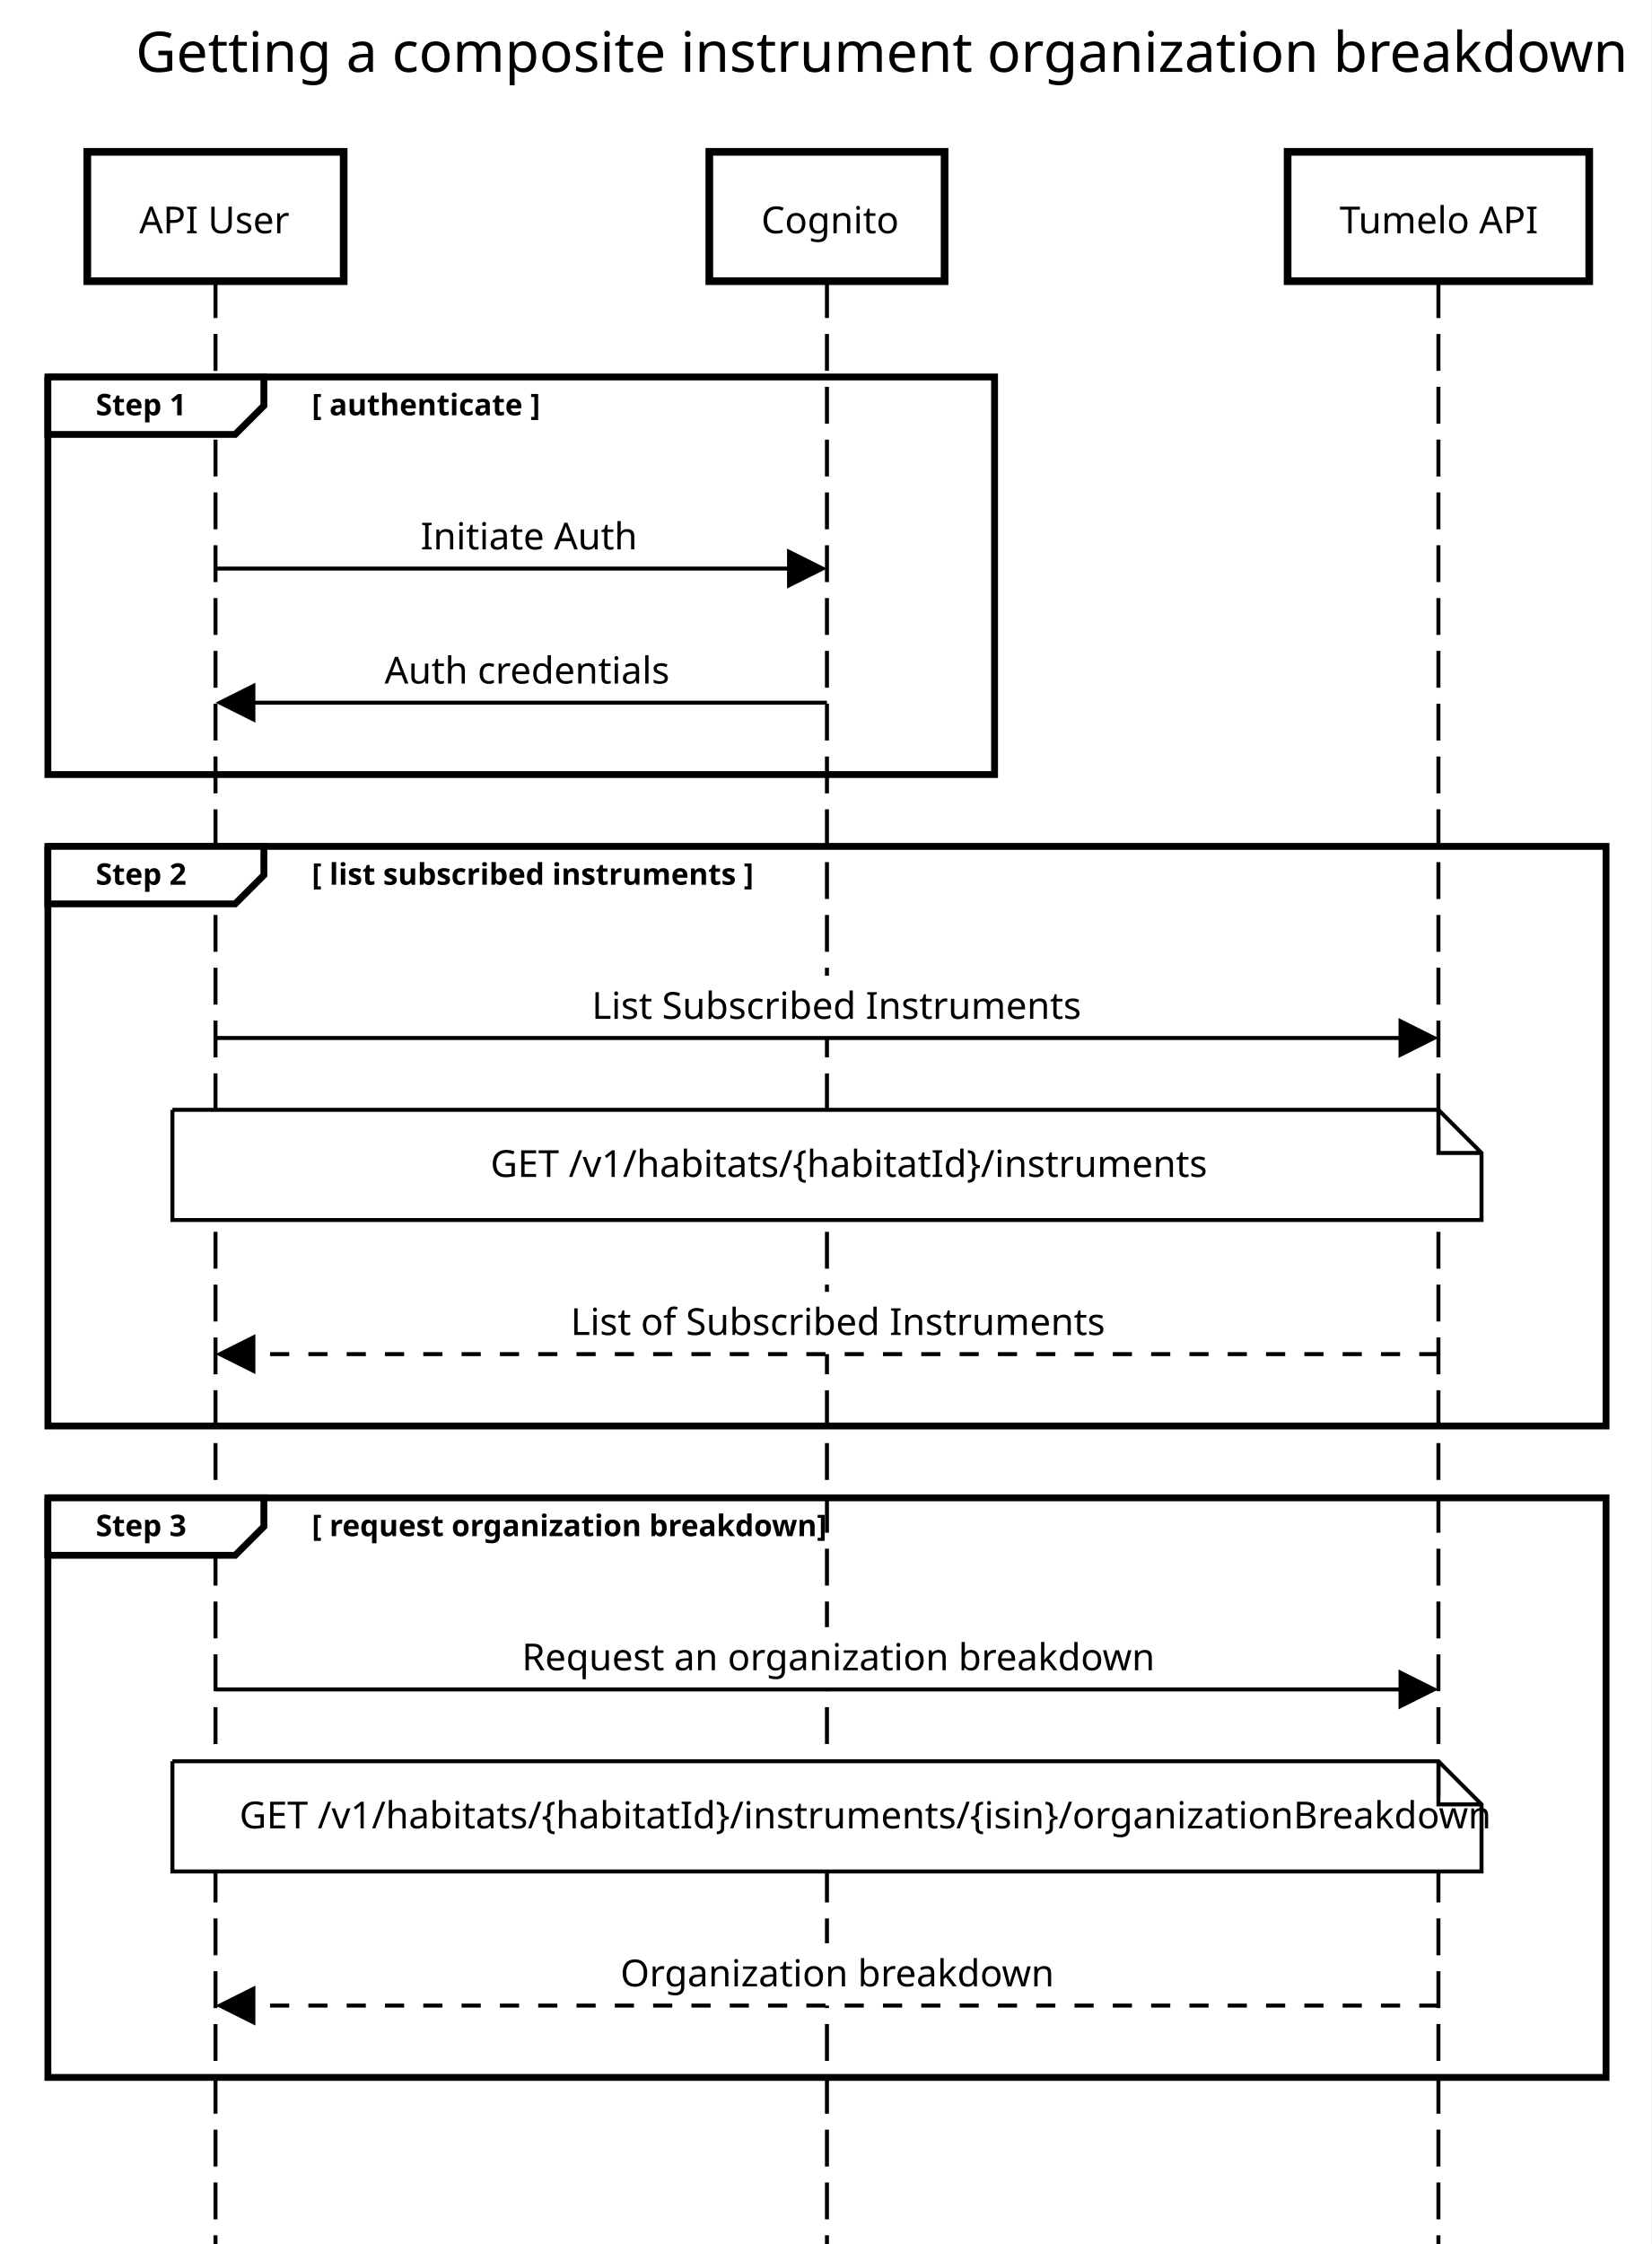
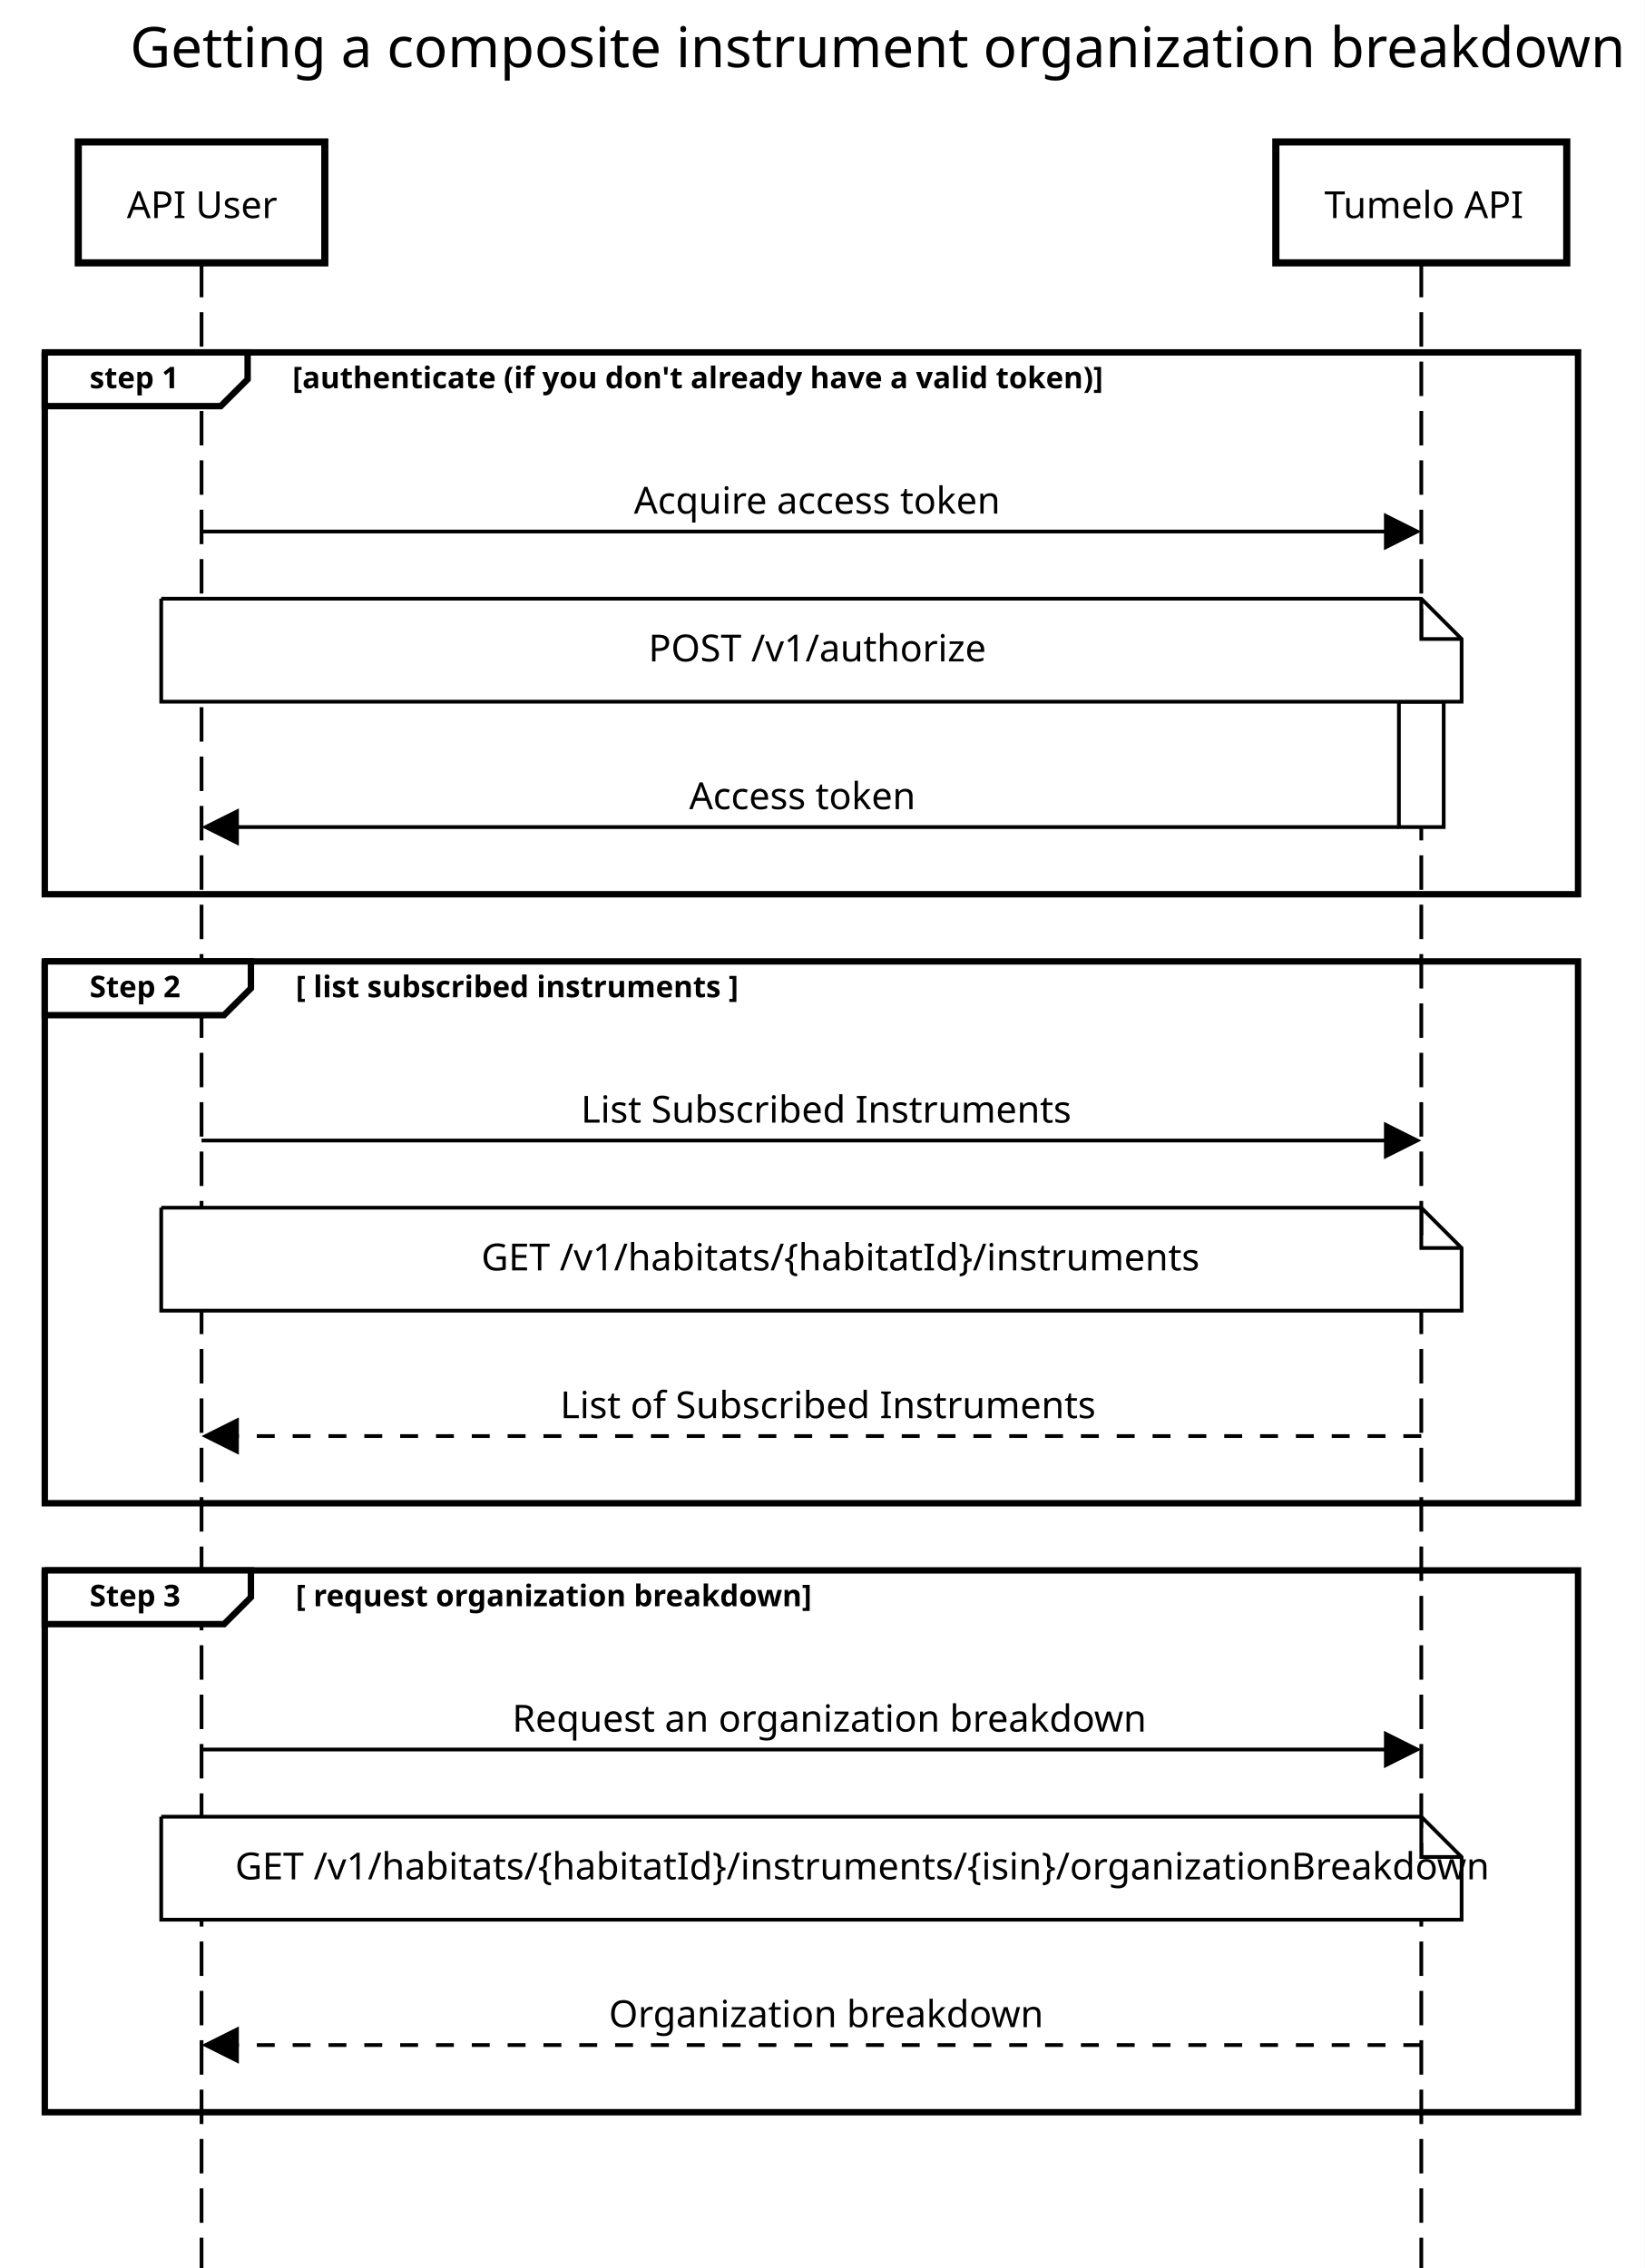
- <svg xmlns="http://www.w3.org/2000/svg" version="1.1" width="650" height="883">
+ <svg xmlns="http://www.w3.org/2000/svg" version="1.1" width="646" height="891">
  <defs />
  <g>
    <g />
    <g />
    <g />
    <g />
    <g />
    <g />
    <g />
    <g />
+     <g />
    <g>
-       <rect fill="white" stroke="none" x="0" y="0" width="650" height="883" />
+       <rect fill="white" stroke="none" x="0" y="0" width="646" height="891" />
    </g>
    <g>
-       <text fill="black" stroke="none" font-family="sans-serif" font-size="16.5pt" font-style="normal" font-weight="normal" text-decoration="normal" x="53.402" y="28.272" text-anchor="start" dominant-baseline="alphabetic" xml:space="preserve">Getting a composite instrument organization breakdown</text>
+       <text fill="black" stroke="none" font-family="sans-serif" font-size="16.5pt" font-style="normal" font-weight="normal" text-decoration="normal" x="51.071" y="26.388" text-anchor="start" dominant-baseline="alphabetic" xml:space="preserve">Getting a composite instrument organization breakdown</text>
    </g>
    <g />
    <g>
-       <path fill="none" stroke="black" paint-order="fill stroke markers" d=" M 84.817 110.64 L 84.817 883.42" stroke-miterlimit="10" stroke-width="1.571" stroke-dasharray="14.499,6.283" />
-       <path fill="none" stroke="black" paint-order="fill stroke markers" d=" M 325.496 110.64 L 325.496 883.42" stroke-miterlimit="10" stroke-width="1.571" stroke-dasharray="14.499,6.283" />
-       <path fill="none" stroke="black" paint-order="fill stroke markers" d=" M 566.175 110.64 L 566.175 883.42" stroke-miterlimit="10" stroke-width="1.571" stroke-dasharray="14.499,6.283" />
+       <path fill="none" stroke="black" paint-order="fill stroke markers" d=" M 79.163 103.264 L 79.163 891.374" stroke-miterlimit="10" stroke-width="1.466" stroke-dasharray="13.532,5.864" />
+       <path fill="none" stroke="black" paint-order="fill stroke markers" d=" M 558.284 103.264 L 558.284 891.374" stroke-miterlimit="10" stroke-width="1.466" stroke-dasharray="13.532,5.864" />
    </g>
    <g>
      <path fill="none" stroke="none" />
      <g>
-         <path fill="white" stroke="black" paint-order="fill stroke markers" d=" M 34.36 59.749 L 135.275 59.749 L 135.275 110.64 L 34.36 110.64 L 34.36 59.749 Z" stroke-miterlimit="10" stroke-width="3.016" stroke-dasharray="" />
+         <path fill="white" stroke="black" paint-order="fill stroke markers" d=" M 30.743 55.766 L 127.583 55.766 L 127.583 103.264 L 30.743 103.264 L 30.743 55.766 Z" stroke-miterlimit="10" stroke-width="2.815" stroke-dasharray="" />
      </g>
      <g>
        <g />
-         <text fill="black" stroke="none" font-family="sans-serif" font-size="11pt" font-style="normal" font-weight="normal" text-decoration="normal" x="54.81" y="91.791" text-anchor="start" dominant-baseline="alphabetic" xml:space="preserve">API User</text>
+         <text fill="black" stroke="none" font-family="sans-serif" font-size="11pt" font-style="normal" font-weight="normal" text-decoration="normal" x="49.83" y="85.672" text-anchor="start" dominant-baseline="alphabetic" xml:space="preserve">API User</text>
      </g>
      <path fill="none" stroke="none" />
      <g>
-         <path fill="white" stroke="black" paint-order="fill stroke markers" d=" M 279.195 59.749 L 371.798 59.749 L 371.798 110.64 L 279.195 110.64 L 279.195 59.749 Z" stroke-miterlimit="10" stroke-width="3.016" stroke-dasharray="" />
+         <path fill="white" stroke="black" paint-order="fill stroke markers" d=" M 501.147 55.766 L 615.421 55.766 L 615.421 103.264 L 501.147 103.264 L 501.147 55.766 Z" stroke-miterlimit="10" stroke-width="2.815" stroke-dasharray="" />
      </g>
      <g>
        <g />
-         <text fill="black" stroke="none" font-family="sans-serif" font-size="11pt" font-style="normal" font-weight="normal" text-decoration="normal" x="299.646" y="91.791" text-anchor="start" dominant-baseline="alphabetic" xml:space="preserve">Cognito</text>
-       </g>
-       <path fill="none" stroke="none" />
-       <g>
-         <path fill="white" stroke="black" paint-order="fill stroke markers" d=" M 506.819 59.749 L 625.532 59.749 L 625.532 110.64 L 506.819 110.64 L 506.819 59.749 Z" stroke-miterlimit="10" stroke-width="3.016" stroke-dasharray="" />
-       </g>
-       <g>
-         <g />
-         <text fill="black" stroke="none" font-family="sans-serif" font-size="11pt" font-style="normal" font-weight="normal" text-decoration="normal" x="527.269" y="91.791" text-anchor="start" dominant-baseline="alphabetic" xml:space="preserve">Tumelo API</text>
+         <text fill="black" stroke="none" font-family="sans-serif" font-size="11pt" font-style="normal" font-weight="normal" text-decoration="normal" x="520.234" y="85.672" text-anchor="start" dominant-baseline="alphabetic" xml:space="preserve">Tumelo API</text>
      </g>
    </g>
    <g>
+       <path fill="white" stroke="black" paint-order="fill stroke markers" d=" M 549.488 275.663 L 567.08 275.663 L 567.08 324.92 L 549.488 324.92 L 549.488 275.663" stroke-miterlimit="10" stroke-width="1.466" stroke-dasharray="" />
      <g>
        <g>
-           <rect fill="white" stroke="none" x="162.72" y="199.227" width="84.873" height="24.503" />
+           <rect fill="white" stroke="none" x="246.351" y="185.945" width="144.744" height="22.869" />
        </g>
-         <text fill="black" stroke="none" font-family="sans-serif" font-size="11pt" font-style="normal" font-weight="normal" text-decoration="normal" x="165.548" y="216.19" text-anchor="start" dominant-baseline="alphabetic" xml:space="preserve">Initiate Auth</text>
+         <text fill="black" stroke="none" font-family="sans-serif" font-size="11pt" font-style="normal" font-weight="normal" text-decoration="normal" x="248.99" y="201.777" text-anchor="start" dominant-baseline="alphabetic" xml:space="preserve">Acquire access token</text>
      </g>
      <g>
-         <path fill="none" stroke="black" paint-order="fill stroke markers" d=" M 84.817 223.729 L 322.355 223.729" stroke-miterlimit="10" stroke-width="1.571" stroke-dasharray="" />
-         <g transform="translate(325.4964,223.7295) translate(-325.4964,-223.7295)">
-           <path fill="black" stroke="none" paint-order="stroke fill markers" d=" M 309.79 215.876 L 325.496 223.729 L 309.79 231.583 Z" />
+         <path fill="none" stroke="black" paint-order="fill stroke markers" d=" M 79.163 208.814 L 555.352 208.814" stroke-miterlimit="10" stroke-width="1.466" stroke-dasharray="" />
+         <g transform="translate(558.2839,208.8142) translate(-558.2839,-208.8142)">
+           <path fill="black" stroke="none" paint-order="stroke fill markers" d=" M 543.624 201.484 L 558.284 208.814 L 543.624 216.144 Z" />
+         </g>
+       </g>
+       <path fill="white" stroke="black" paint-order="fill stroke markers" d=" M 63.33 235.202 L 558.284 235.202 L 574.116 251.034 L 574.116 275.663 L 63.33 275.663 L 63.33 235.202 M 558.284 235.202 L 558.284 251.034 L 574.116 251.034" stroke-miterlimit="10" stroke-width="1.466" stroke-dasharray="" />
+       <g>
+         <text fill="black" stroke="none" font-family="sans-serif" font-size="11pt" font-style="normal" font-weight="normal" text-decoration="normal" x="254.723" y="259.83" text-anchor="start" dominant-baseline="alphabetic" xml:space="preserve">POST /v1/authorize</text>
+       </g>
+       <g>
+         <g>
+           <rect fill="white" stroke="none" x="268.07" y="302.05" width="92.511" height="22.869" />
+         </g>
+         <text fill="black" stroke="none" font-family="sans-serif" font-size="11pt" font-style="normal" font-weight="normal" text-decoration="normal" x="270.709" y="317.883" text-anchor="start" dominant-baseline="alphabetic" xml:space="preserve">Access token</text>
+       </g>
+       <g>
+         <path fill="none" stroke="black" paint-order="fill stroke markers" d=" M 549.488 324.92 L 82.095 324.92" stroke-miterlimit="10" stroke-width="1.466" stroke-dasharray="" />
+         <g transform="translate(79.16291,324.9198) translate(-79.16291,-324.9198)">
+           <path fill="black" stroke="none" paint-order="stroke fill markers" d=" M 93.823 317.59 L 79.163 324.92 L 93.823 332.25 Z" />
        </g>
      </g>
      <g>
        <g>
-           <rect fill="white" stroke="none" x="148.548" y="252.002" width="113.218" height="24.503" />
+           <rect fill="white" stroke="none" x="225.551" y="425.193" width="186.344" height="22.869" />
        </g>
-         <text fill="black" stroke="none" font-family="sans-serif" font-size="11pt" font-style="normal" font-weight="normal" text-decoration="normal" x="151.375" y="268.965" text-anchor="start" dominant-baseline="alphabetic" xml:space="preserve">Auth credentials</text>
+         <text fill="black" stroke="none" font-family="sans-serif" font-size="11pt" font-style="normal" font-weight="normal" text-decoration="normal" x="228.19" y="441.025" text-anchor="start" dominant-baseline="alphabetic" xml:space="preserve">List Subscribed Instruments</text>
      </g>
      <g>
-         <path fill="none" stroke="black" paint-order="fill stroke markers" d=" M 325.496 276.505 L 87.959 276.505" stroke-miterlimit="10" stroke-width="1.571" stroke-dasharray="" />
-         <g transform="translate(84.8174,276.5047) translate(-84.8174,-276.5047)">
-           <path fill="black" stroke="none" paint-order="stroke fill markers" d=" M 100.524 268.651 L 84.817 276.505 L 100.524 284.358 Z" />
+         <path fill="none" stroke="black" paint-order="fill stroke markers" d=" M 79.163 448.062 L 555.352 448.062" stroke-miterlimit="10" stroke-width="1.466" stroke-dasharray="" />
+         <g transform="translate(558.2839,448.0621) translate(-558.2839,-448.0621)">
+           <path fill="black" stroke="none" paint-order="stroke fill markers" d=" M 543.624 440.732 L 558.284 448.062 L 543.624 455.392 Z" />
+         </g>
+       </g>
+       <path fill="white" stroke="black" paint-order="fill stroke markers" d=" M 63.33 474.45 L 558.284 474.45 L 574.116 490.282 L 574.116 514.911 L 63.33 514.911 L 63.33 474.45 M 558.284 474.45 L 558.284 490.282 L 574.116 490.282" stroke-miterlimit="10" stroke-width="1.466" stroke-dasharray="" />
+       <g>
+         <text fill="black" stroke="none" font-family="sans-serif" font-size="11pt" font-style="normal" font-weight="normal" text-decoration="normal" x="189.057" y="499.078" text-anchor="start" dominant-baseline="alphabetic" xml:space="preserve">GET /v1/habitats/{habitatId}/instruments</text>
+       </g>
+       <g>
+         <g>
+           <rect fill="white" stroke="none" x="217.401" y="541.298" width="202.644" height="22.869" />
+         </g>
+         <text fill="black" stroke="none" font-family="sans-serif" font-size="11pt" font-style="normal" font-weight="normal" text-decoration="normal" x="220.04" y="557.131" text-anchor="start" dominant-baseline="alphabetic" xml:space="preserve">List of Subscribed Instruments</text>
+       </g>
+       <g>
+         <path fill="none" stroke="black" paint-order="fill stroke markers" d=" M 558.284 564.168 L 82.095 564.168" stroke-miterlimit="10" stroke-width="1.466" stroke-dasharray="7.037" />
+         <g transform="translate(79.16291,564.1677) translate(-79.16291,-564.1677)">
+           <path fill="black" stroke="none" paint-order="stroke fill markers" d=" M 93.823 556.838 L 79.163 564.168 L 93.823 571.498 Z" />
        </g>
      </g>
      <g>
        <g>
-           <rect fill="white" stroke="none" x="230.128" y="383.94" width="190.738" height="24.503" />
+           <rect fill="white" stroke="none" x="198.568" y="664.441" width="240.311" height="22.869" />
        </g>
-         <text fill="black" stroke="none" font-family="sans-serif" font-size="11pt" font-style="normal" font-weight="normal" text-decoration="normal" x="232.955" y="400.904" text-anchor="start" dominant-baseline="alphabetic" xml:space="preserve">List Subscribed Instruments</text>
+         <text fill="black" stroke="none" font-family="sans-serif" font-size="11pt" font-style="normal" font-weight="normal" text-decoration="normal" x="201.207" y="680.273" text-anchor="start" dominant-baseline="alphabetic" xml:space="preserve">Request an organization breakdown</text>
      </g>
      <g>
-         <path fill="none" stroke="black" paint-order="fill stroke markers" d=" M 84.817 408.443 L 563.034 408.443" stroke-miterlimit="10" stroke-width="1.571" stroke-dasharray="" />
-         <g transform="translate(566.1755,408.4429) translate(-566.1755,-408.4429)">
-           <path fill="black" stroke="none" paint-order="stroke fill markers" d=" M 550.469 400.589 L 566.175 408.443 L 550.469 416.296 Z" />
+         <path fill="none" stroke="black" paint-order="fill stroke markers" d=" M 79.163 687.31 L 555.352 687.31" stroke-miterlimit="10" stroke-width="1.466" stroke-dasharray="" />
+         <g transform="translate(558.2839,687.31) translate(-558.2839,-687.31)">
+           <path fill="black" stroke="none" paint-order="stroke fill markers" d=" M 543.624 679.98 L 558.284 687.31 L 543.624 694.64 Z" />
        </g>
      </g>
-       <path fill="white" stroke="black" paint-order="fill stroke markers" d=" M 67.854 436.715 L 566.175 436.715 L 583.139 453.679 L 583.139 480.066 L 67.854 480.066 L 67.854 436.715 M 566.175 436.715 L 566.175 453.679 L 583.139 453.679" stroke-miterlimit="10" stroke-width="1.571" stroke-dasharray="" />
+       <path fill="white" stroke="black" paint-order="fill stroke markers" d=" M 63.33 713.698 L 558.284 713.698 L 574.116 729.53 L 574.116 754.159 L 63.33 754.159 L 63.33 713.698 M 558.284 713.698 L 558.284 729.53 L 574.116 729.53" stroke-miterlimit="10" stroke-width="1.466" stroke-dasharray="" />
      <g>
-         <text fill="black" stroke="none" font-family="sans-serif" font-size="11pt" font-style="normal" font-weight="normal" text-decoration="normal" x="193.056" y="463.103" text-anchor="start" dominant-baseline="alphabetic" xml:space="preserve">GET /v1/habitats/{habitatId}/instruments</text>
+         <text fill="black" stroke="none" font-family="sans-serif" font-size="11pt" font-style="normal" font-weight="normal" text-decoration="normal" x="92.357" y="738.326" text-anchor="start" dominant-baseline="alphabetic" xml:space="preserve">GET /v1/habitats/{habitatId}/instruments/{isin}/organizationBreakdown</text>
      </g>
      <g>
        <g>
-           <rect fill="white" stroke="none" x="221.789" y="508.339" width="207.415" height="24.503" />
+           <rect fill="white" stroke="none" x="236.518" y="780.546" width="164.411" height="22.869" />
        </g>
-         <text fill="black" stroke="none" font-family="sans-serif" font-size="11pt" font-style="normal" font-weight="normal" text-decoration="normal" x="224.616" y="525.302" text-anchor="start" dominant-baseline="alphabetic" xml:space="preserve">List of Subscribed Instruments</text>
+         <text fill="black" stroke="none" font-family="sans-serif" font-size="11pt" font-style="normal" font-weight="normal" text-decoration="normal" x="239.157" y="796.379" text-anchor="start" dominant-baseline="alphabetic" xml:space="preserve">Organization breakdown</text>
      </g>
      <g>
-         <path fill="none" stroke="black" paint-order="fill stroke markers" d=" M 566.175 532.842 L 87.959 532.842" stroke-miterlimit="10" stroke-width="1.571" stroke-dasharray="7.539" />
-         <g transform="translate(84.8174,532.8418) translate(-84.8174,-532.8418)">
-           <path fill="black" stroke="none" paint-order="stroke fill markers" d=" M 100.524 524.988 L 84.817 532.842 L 100.524 540.695 Z" />
-         </g>
-       </g>
-       <g>
-         <g>
-           <rect fill="white" stroke="none" x="202.589" y="640.277" width="245.816" height="24.503" />
-         </g>
-         <text fill="black" stroke="none" font-family="sans-serif" font-size="11pt" font-style="normal" font-weight="normal" text-decoration="normal" x="205.416" y="657.241" text-anchor="start" dominant-baseline="alphabetic" xml:space="preserve">Request an organization breakdown</text>
-       </g>
-       <g>
-         <path fill="none" stroke="black" paint-order="fill stroke markers" d=" M 84.817 664.78 L 563.034 664.78" stroke-miterlimit="10" stroke-width="1.571" stroke-dasharray="" />
-         <g transform="translate(566.1755,664.7799) translate(-566.1755,-664.7799)">
-           <path fill="black" stroke="none" paint-order="stroke fill markers" d=" M 550.469 656.926 L 566.175 664.78 L 550.469 672.633 Z" />
-         </g>
-       </g>
-       <path fill="white" stroke="black" paint-order="fill stroke markers" d=" M 67.854 693.052 L 566.175 693.052 L 583.139 710.016 L 583.139 736.404 L 67.854 736.404 L 67.854 693.052 M 566.175 693.052 L 566.175 710.016 L 583.139 710.016" stroke-miterlimit="10" stroke-width="1.571" stroke-dasharray="" />
-       <g>
-         <text fill="black" stroke="none" font-family="sans-serif" font-size="11pt" font-style="normal" font-weight="normal" text-decoration="normal" x="94.242" y="719.44" text-anchor="start" dominant-baseline="alphabetic" xml:space="preserve">GET /v1/habitats/{habitatId}/instruments/{isin}/organizationBreakdown</text>
-       </g>
-       <g>
-         <g>
-           <rect fill="white" stroke="none" x="241.37" y="764.676" width="168.252" height="24.503" />
-         </g>
-         <text fill="black" stroke="none" font-family="sans-serif" font-size="11pt" font-style="normal" font-weight="normal" text-decoration="normal" x="244.198" y="781.639" text-anchor="start" dominant-baseline="alphabetic" xml:space="preserve">Organization breakdown</text>
-       </g>
-       <g>
-         <path fill="none" stroke="black" paint-order="fill stroke markers" d=" M 566.175 789.179 L 87.959 789.179" stroke-miterlimit="10" stroke-width="1.571" stroke-dasharray="7.539" />
-         <g transform="translate(84.8174,789.1788) translate(-84.8174,-789.1788)">
-           <path fill="black" stroke="none" paint-order="stroke fill markers" d=" M 100.524 781.325 L 84.817 789.179 L 100.524 797.032 Z" />
+         <path fill="none" stroke="black" paint-order="fill stroke markers" d=" M 558.284 803.416 L 82.095 803.416" stroke-miterlimit="10" stroke-width="1.466" stroke-dasharray="7.037" />
+         <g transform="translate(79.16291,803.4156) translate(-79.16291,-803.4156)">
+           <path fill="black" stroke="none" paint-order="stroke fill markers" d=" M 93.823 796.086 L 79.163 803.416 L 93.823 810.745 Z" />
        </g>
      </g>
      <g>
        <g />
-         <path fill="none" stroke="black" paint-order="fill stroke markers" d=" M 18.848 148.336 L 391.466 148.336 L 391.466 304.777 L 18.848 304.777 L 18.848 148.336 Z" stroke-miterlimit="10" stroke-width="2.693" stroke-dasharray="" />
-         <path fill="white" stroke="black" paint-order="fill stroke markers" d=" M 18.848 148.336 L 18.848 170.954 L 92.557 170.954 L 103.866 159.645 L 103.866 148.336 L 18.848 148.336" stroke-miterlimit="10" stroke-width="2.693" stroke-dasharray="" />
-         <text fill="black" stroke="none" font-family="sans-serif" font-size="8.8pt" font-style="normal" font-weight="bold" text-decoration="normal" x="37.697" y="163.415" text-anchor="start" dominant-baseline="alphabetic" xml:space="preserve">Step 1</text>
-         <text fill="black" stroke="none" font-family="sans-serif" font-size="8.8pt" font-style="normal" font-weight="bold" text-decoration="normal" x="122.714" y="163.415" text-anchor="start" dominant-baseline="alphabetic" xml:space="preserve">[ authenticate ]</text>
+         <path fill="none" stroke="black" paint-order="fill stroke markers" d=" M 17.592 138.447 L 619.855 138.447 L 619.855 351.307 L 17.592 351.307 L 17.592 138.447 Z" stroke-miterlimit="10" stroke-width="2.513" stroke-dasharray="" />
+         <path fill="white" stroke="black" paint-order="fill stroke markers" d=" M 17.592 138.447 L 17.592 159.557 L 86.709 159.557 L 97.264 149.002 L 97.264 138.447 L 17.592 138.447" stroke-miterlimit="10" stroke-width="2.513" stroke-dasharray="" />
+         <text fill="black" stroke="none" font-family="sans-serif" font-size="8.8pt" font-style="normal" font-weight="bold" text-decoration="normal" x="35.184" y="152.521" text-anchor="start" dominant-baseline="alphabetic" xml:space="preserve">step 1</text>
+         <text fill="black" stroke="none" font-family="sans-serif" font-size="8.8pt" font-style="normal" font-weight="bold" text-decoration="normal" x="114.855" y="152.521" text-anchor="start" dominant-baseline="alphabetic" xml:space="preserve">[authenticate (if you don't already have a valid token)]</text>
      </g>
      <g>
        <g />
-         <path fill="none" stroke="black" paint-order="fill stroke markers" d=" M 18.848 333.05 L 632.145 333.05 L 632.145 561.114 L 18.848 561.114 L 18.848 333.05 Z" stroke-miterlimit="10" stroke-width="2.693" stroke-dasharray="" />
-         <path fill="white" stroke="black" paint-order="fill stroke markers" d=" M 18.848 333.05 L 18.848 355.668 L 92.557 355.668 L 103.866 344.359 L 103.866 333.05 L 18.848 333.05" stroke-miterlimit="10" stroke-width="2.693" stroke-dasharray="" />
-         <text fill="black" stroke="none" font-family="sans-serif" font-size="8.8pt" font-style="normal" font-weight="bold" text-decoration="normal" x="37.697" y="348.128" text-anchor="start" dominant-baseline="alphabetic" xml:space="preserve">Step 2</text>
-         <text fill="black" stroke="none" font-family="sans-serif" font-size="8.8pt" font-style="normal" font-weight="bold" text-decoration="normal" x="122.714" y="348.128" text-anchor="start" dominant-baseline="alphabetic" xml:space="preserve">[ list subscribed instruments ]</text>
+         <path fill="none" stroke="black" paint-order="fill stroke markers" d=" M 17.592 377.695 L 619.855 377.695 L 619.855 590.555 L 17.592 590.555 L 17.592 377.695 Z" stroke-miterlimit="10" stroke-width="2.513" stroke-dasharray="" />
+         <path fill="white" stroke="black" paint-order="fill stroke markers" d=" M 17.592 377.695 L 17.592 398.805 L 88.009 398.805 L 98.564 388.25 L 98.564 377.695 L 17.592 377.695" stroke-miterlimit="10" stroke-width="2.513" stroke-dasharray="" />
+         <text fill="black" stroke="none" font-family="sans-serif" font-size="8.8pt" font-style="normal" font-weight="bold" text-decoration="normal" x="35.184" y="391.768" text-anchor="start" dominant-baseline="alphabetic" xml:space="preserve">Step 2</text>
+         <text fill="black" stroke="none" font-family="sans-serif" font-size="8.8pt" font-style="normal" font-weight="bold" text-decoration="normal" x="116.155" y="391.768" text-anchor="start" dominant-baseline="alphabetic" xml:space="preserve">[ list subscribed instruments ]</text>
      </g>
      <g>
        <g />
-         <path fill="none" stroke="black" paint-order="fill stroke markers" d=" M 18.848 589.387 L 632.145 589.387 L 632.145 817.451 L 18.848 817.451 L 18.848 589.387 Z" stroke-miterlimit="10" stroke-width="2.693" stroke-dasharray="" />
-         <path fill="white" stroke="black" paint-order="fill stroke markers" d=" M 18.848 589.387 L 18.848 612.005 L 92.557 612.005 L 103.866 600.696 L 103.866 589.387 L 18.848 589.387" stroke-miterlimit="10" stroke-width="2.693" stroke-dasharray="" />
-         <text fill="black" stroke="none" font-family="sans-serif" font-size="8.8pt" font-style="normal" font-weight="bold" text-decoration="normal" x="37.697" y="604.465" text-anchor="start" dominant-baseline="alphabetic" xml:space="preserve">Step 3</text>
-         <text fill="black" stroke="none" font-family="sans-serif" font-size="8.8pt" font-style="normal" font-weight="bold" text-decoration="normal" x="122.714" y="604.465" text-anchor="start" dominant-baseline="alphabetic" xml:space="preserve">[ request organization breakdown]</text>
+         <path fill="none" stroke="black" paint-order="fill stroke markers" d=" M 17.592 616.943 L 619.855 616.943 L 619.855 829.803 L 17.592 829.803 L 17.592 616.943 Z" stroke-miterlimit="10" stroke-width="2.513" stroke-dasharray="" />
+         <path fill="white" stroke="black" paint-order="fill stroke markers" d=" M 17.592 616.943 L 17.592 638.053 L 88.009 638.053 L 98.564 627.498 L 98.564 616.943 L 17.592 616.943" stroke-miterlimit="10" stroke-width="2.513" stroke-dasharray="" />
+         <text fill="black" stroke="none" font-family="sans-serif" font-size="8.8pt" font-style="normal" font-weight="bold" text-decoration="normal" x="35.184" y="631.016" text-anchor="start" dominant-baseline="alphabetic" xml:space="preserve">Step 3</text>
+         <text fill="black" stroke="none" font-family="sans-serif" font-size="8.8pt" font-style="normal" font-weight="bold" text-decoration="normal" x="116.155" y="631.016" text-anchor="start" dominant-baseline="alphabetic" xml:space="preserve">[ request organization breakdown]</text>
      </g>
    </g>
    <g />
    <g />
-     <g />
  </g>
</svg>
